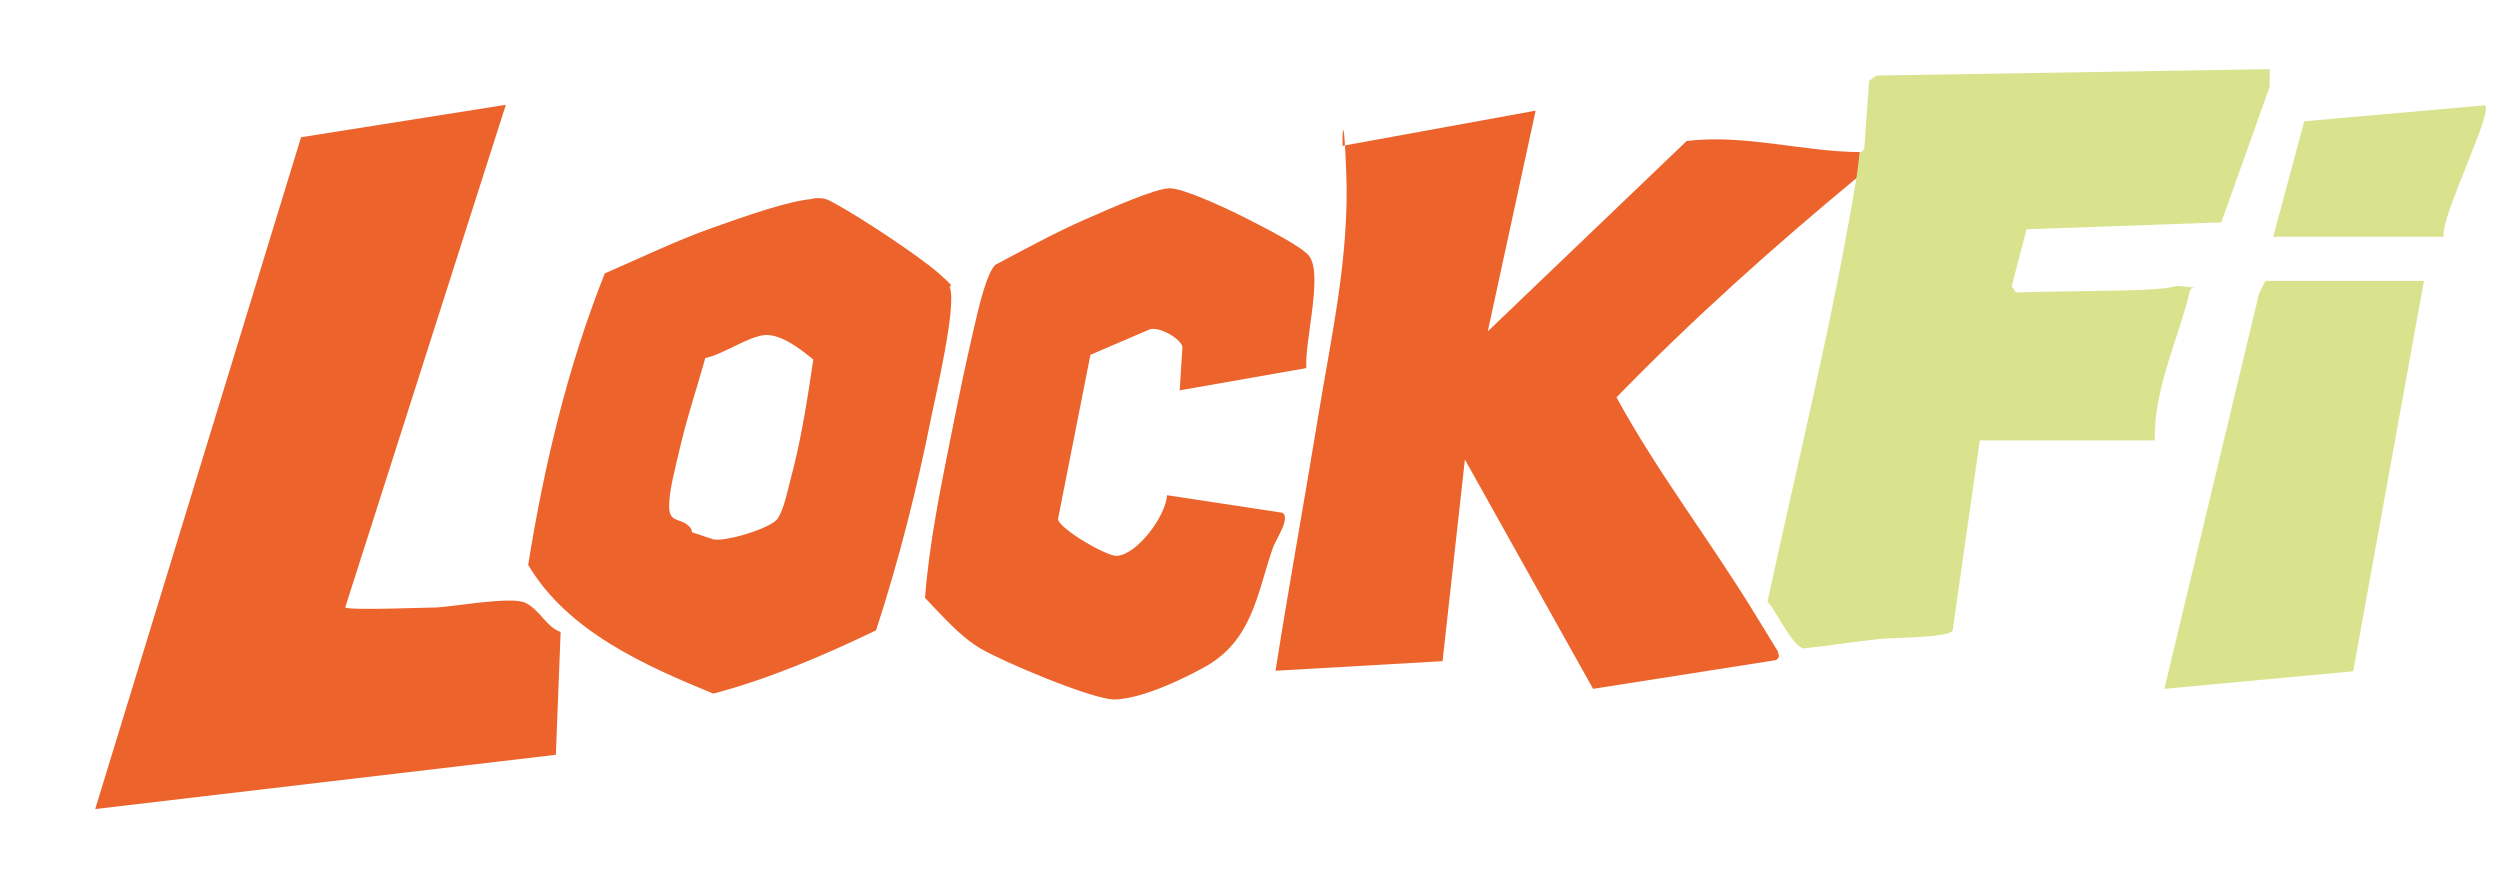
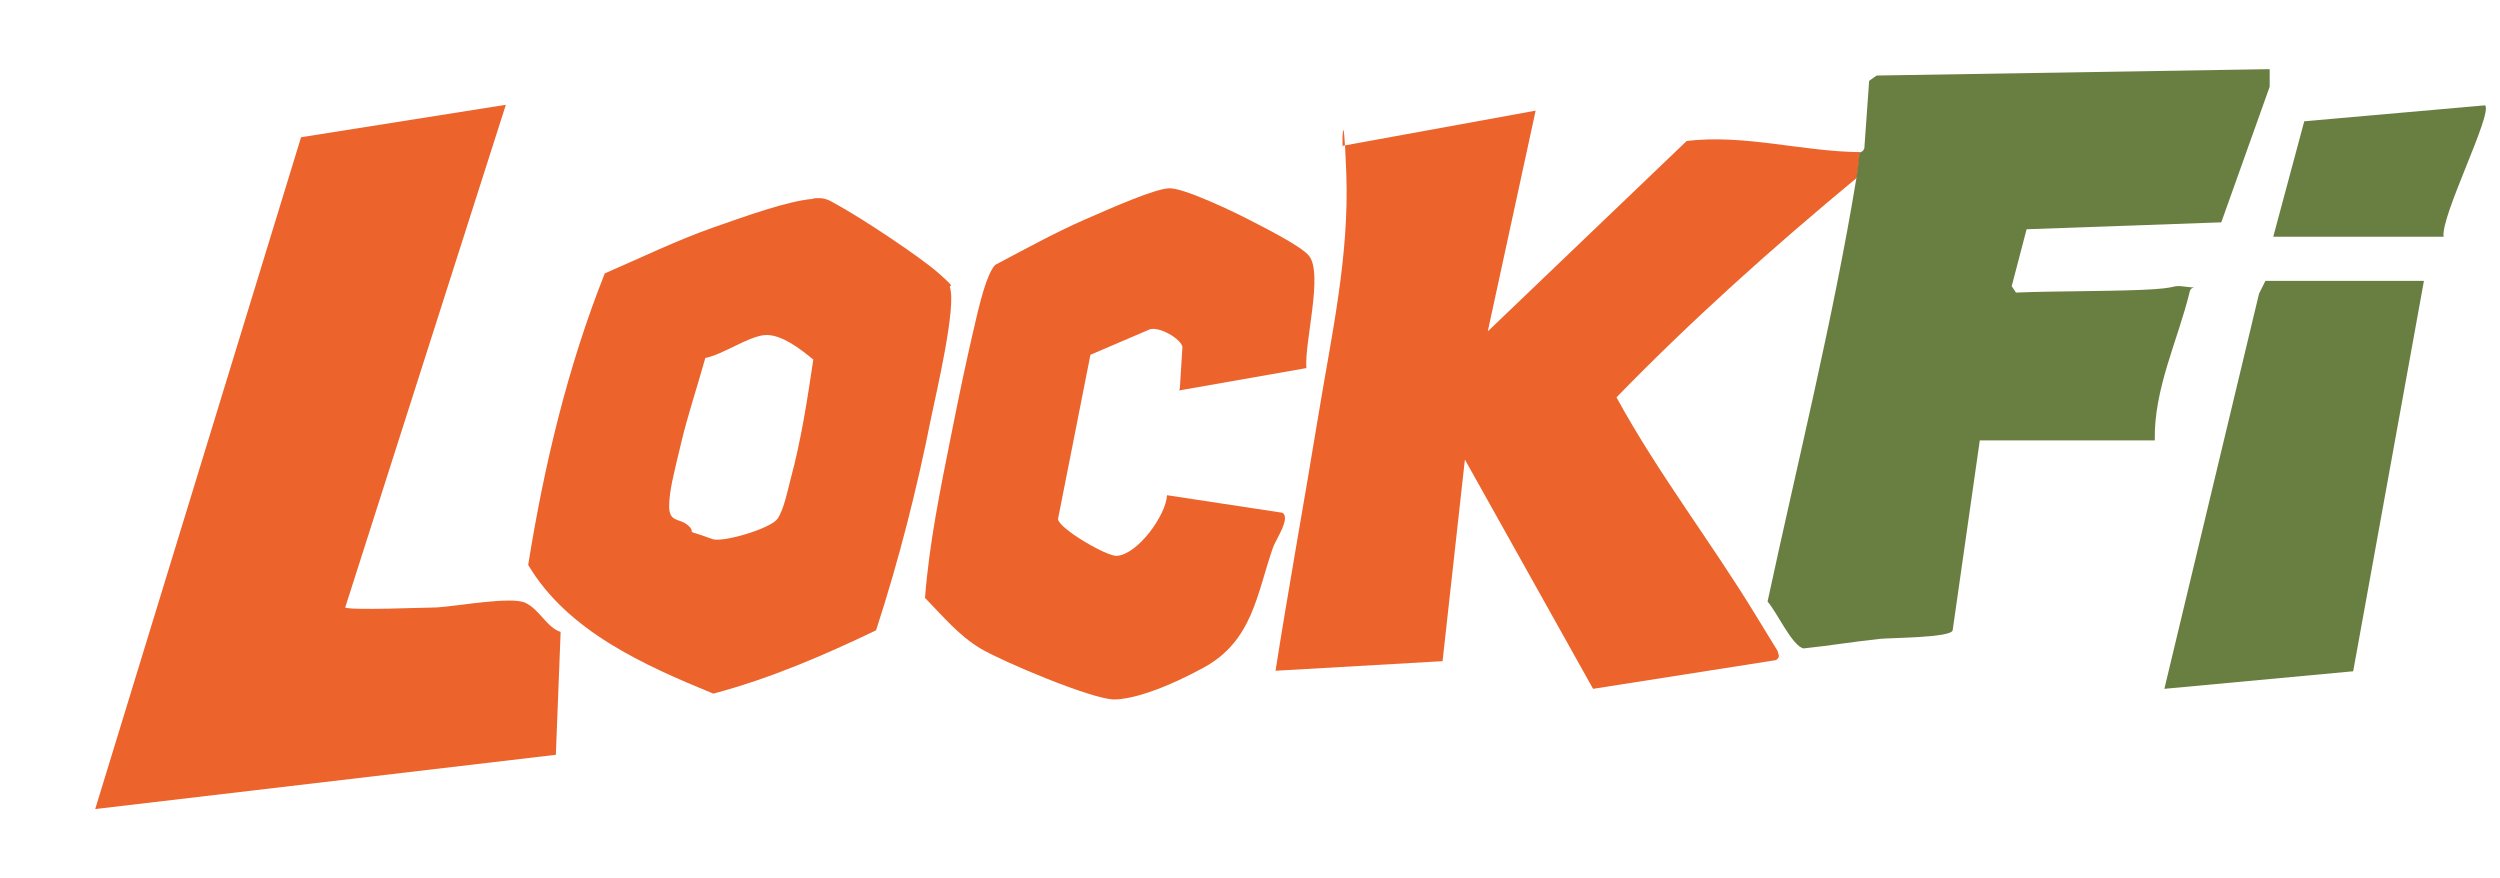
- <svg xmlns="http://www.w3.org/2000/svg" id="Camada_1" version="1.1" viewBox="55 10 470 165">
+ <svg xmlns="http://www.w3.org/2000/svg" id="Camada_1" version="1.1" viewBox="0 0 470 165">
  <defs>
    <style>
      .st0 {
        fill: #ec632c;
      }

      .st1 {
-         fill: #d9e28d;
+         fill: #697f42;
      }
    </style>
  </defs>
-   <path class="st0" d="M404,43.5c-15.7,13-30.9,26.6-45.1,41.2,7.8,14.3,17.8,27.2,26.2,41s3.9,6.1,4.1,6.8.5,1-.3,1.6l-34.4,5.4-24.1-43.1-4.2,37.9-31.4,1.8c2.5-15.9,5.4-31.8,8-47.7,2.5-15.3,5.9-30.2,5.3-45.9s-.9-3.3-.6-5.1l36.2-6.6-9,41.5,37.4-35.8c10.9-1.3,21.7,2,32.6,2.1-.2,1.6-.3,3.1-.6,4.8Z" />
-   <path class="st0" d="M150.1,29.7l-30.2,94.5c.8.6,15.3,0,17.2,0,3.6-.2,13.9-2.1,16.6-.9s4.1,4.7,6.7,5.5l-.9,23.1-86.6,10.2,38.7-126.3,38.5-6.1Z" />
-   <path class="st1" d="M404.6,38.7c0,0,.8-.2.9-.9l.9-12.6,1.4-1,73.9-1.2v3.3s-9.1,25.5-9.1,25.5l-36.6,1.3-2.8,10.7.8,1.2c7.8-.3,15.7-.2,23.5-.5s5.3-1,8.4-.6,1.1-.3.8.8c-2.2,9.2-6.8,18.3-6.6,28.1h-32.9s-5.1,35.7-5.1,35.7c-.3,1.4-11.6,1.4-13.6,1.6-4.8.5-9.6,1.3-14.4,1.8-2.1-.3-5.2-7.1-6.8-8.8,5.7-26.5,12.3-52.9,16.7-79.6.3-1.7.4-3.2.6-4.8Z" />
-   <path class="st0" d="M207.9,47.3c2.2-.2,2.7.2,4.5,1.2,4.4,2.4,15.5,9.7,19.1,12.9s1.8,1.9,2.1,2.7c1.2,3.6-2.5,19.4-3.5,24.2-2.7,13.6-6.1,27-10.4,40.2-9.8,4.7-20,9.1-30.6,11.9-12.9-5.3-27.4-11.7-34.8-24.2,3-18.7,7.4-37.2,14.4-54.8,6.7-2.9,13.5-6.2,20.3-8.6s14.2-5,18.7-5.4ZM185.2,110.1c.2.1,3.7,1.2,3.9,1.3,2.3.5,10.9-2.1,12.1-3.9s1.9-5.4,2.4-7.3c2-7.3,3.2-15.2,4.3-22.6-2.3-1.9-6.1-4.9-9.2-4.6s-7.9,3.7-11.1,4.3c-1.5,5.4-3.3,10.7-4.6,16.2s-2.2,8.8-2.2,11.7,1.8,2.3,3.2,3.3.9,1.4,1.1,1.5Z" />
-   <path class="st0" d="M276.8,83.2l.5-8c-.4-1.6-4.3-3.8-6.1-3.3l-11.2,4.8-6.1,30.9c.2,1.8,9.3,7.1,11.1,6.9,3.9-.3,9.2-7.6,9.4-11.4l21.7,3.3c1.6,1-1.3,5.1-1.8,6.6-3,8.6-3.8,17.5-13,22.5s-14.6,6-16.8,6c-4.2,0-21.2-7.2-25.2-9.6s-7-6-10.4-9.5c.8-10.3,2.9-20.5,4.9-30.5s2.6-12.7,4-18.9,2.7-11.5,4.3-13.2c5.5-2.9,11.1-6,16.8-8.5s13-5.7,15.8-5.9,13,4.8,15.1,5.9,9.8,4.9,11.3,6.8c2.7,3.4-.9,16.3-.5,21.1l-23.9,4.2Z" />
-   <polygon class="st1" points="510.7 62.8 497.4 136.2 461.9 139.5 479.7 65.2 480.9 62.8 510.7 62.8" />
-   <path class="st1" d="M482.4,54.4l5.8-21.6,34-3c1.5,1.5-8.4,20.9-7.8,24.7h-32Z" />
+   <path class="st0" d="M349,33.5c-15.7,13-30.9,26.6-45.1,41.2,7.8,14.3,17.8,27.2,26.2,41s3.9,6.1,4.1,6.8.5,1-.3,1.6l-34.4,5.4-24.1-43.1-4.2,37.9-31.4,1.8c2.5-15.9,5.4-31.8,8-47.7,2.5-15.3,5.9-30.2,5.3-45.9s-.9-3.3-.6-5.1l36.2-6.6-9,41.5,37.4-35.8c10.9-1.3,21.7,2,32.6,2.1-.2,1.6-.3,3.1-.6,4.8h-.1Z" />
+   <path class="st0" d="M95.1,19.7l-30.2,94.5c.8.6,15.3,0,17.2,0,3.6-.2,13.9-2.1,16.6-.9s4.1,4.7,6.7,5.5l-.9,23.1-86.6,10.2L56.6,25.8l38.5-6.1h0Z" />
+   <path class="st1" d="M349.6,28.7s.8-.2.9-.9l.9-12.6,1.4-1,73.9-1.2v3.3l-9.1,25.5-36.6,1.3-2.8,10.7.8,1.2c7.8-.3,15.7-.2,23.5-.5s5.3-1,8.4-.6,1.1-.3.8.8c-2.2,9.2-6.8,18.3-6.6,28.1h-32.9l-5.1,35.7c-.3,1.4-11.6,1.4-13.6,1.6-4.8.5-9.6,1.3-14.4,1.8-2.1-.3-5.2-7.1-6.8-8.8,5.7-26.5,12.3-52.9,16.7-79.6.3-1.7.4-3.2.6-4.8h0Z" />
+   <path class="st0" d="M152.9,37.3c2.2-.2,2.7.2,4.5,1.2,4.4,2.4,15.5,9.7,19.1,12.9,3.6,3.2,1.8,1.9,2.1,2.7,1.2,3.6-2.5,19.4-3.5,24.2-2.7,13.6-6.1,27-10.4,40.2-9.8,4.7-20,9.1-30.6,11.9-12.9-5.3-27.4-11.7-34.8-24.2,3-18.7,7.4-37.2,14.4-54.8,6.7-2.9,13.5-6.2,20.3-8.6s14.2-5,18.7-5.4h.2ZM130.2,100.1c.2,0,3.7,1.2,3.9,1.3,2.3.5,10.9-2.1,12.1-3.9s1.9-5.4,2.4-7.3c2-7.3,3.2-15.2,4.3-22.6-2.3-1.9-6.1-4.9-9.2-4.6s-7.9,3.7-11.1,4.3c-1.5,5.4-3.3,10.7-4.6,16.2s-2.2,8.8-2.2,11.7,1.8,2.3,3.2,3.3.9,1.4,1.1,1.5h.1Z" />
+   <path class="st0" d="M221.8,73.2l.5-8c-.4-1.6-4.3-3.8-6.1-3.3l-11.2,4.8-6.1,30.9c.2,1.8,9.3,7.1,11.1,6.9,3.9-.3,9.2-7.6,9.4-11.4l21.7,3.3c1.6,1-1.3,5.1-1.8,6.6-3,8.6-3.8,17.5-13,22.5s-14.6,6-16.8,6c-4.2,0-21.2-7.2-25.2-9.6s-7-6-10.4-9.5c.8-10.3,2.9-20.5,4.9-30.5s2.6-12.7,4-18.9,2.7-11.5,4.3-13.2c5.5-2.9,11.1-6,16.8-8.5s13-5.7,15.8-5.9,13,4.8,15.1,5.9,9.8,4.9,11.3,6.8c2.7,3.4-.9,16.3-.5,21.1l-23.9,4.2v-.2Z" />
+   <polygon class="st1" points="455.7 52.8 442.4 126.2 406.9 129.5 424.7 55.2 425.9 52.8 455.7 52.8" />
+   <path class="st1" d="M427.4,44.4l5.8-21.6,34-3c1.5,1.5-8.4,20.9-7.8,24.7h-32,0Z" />
</svg>
